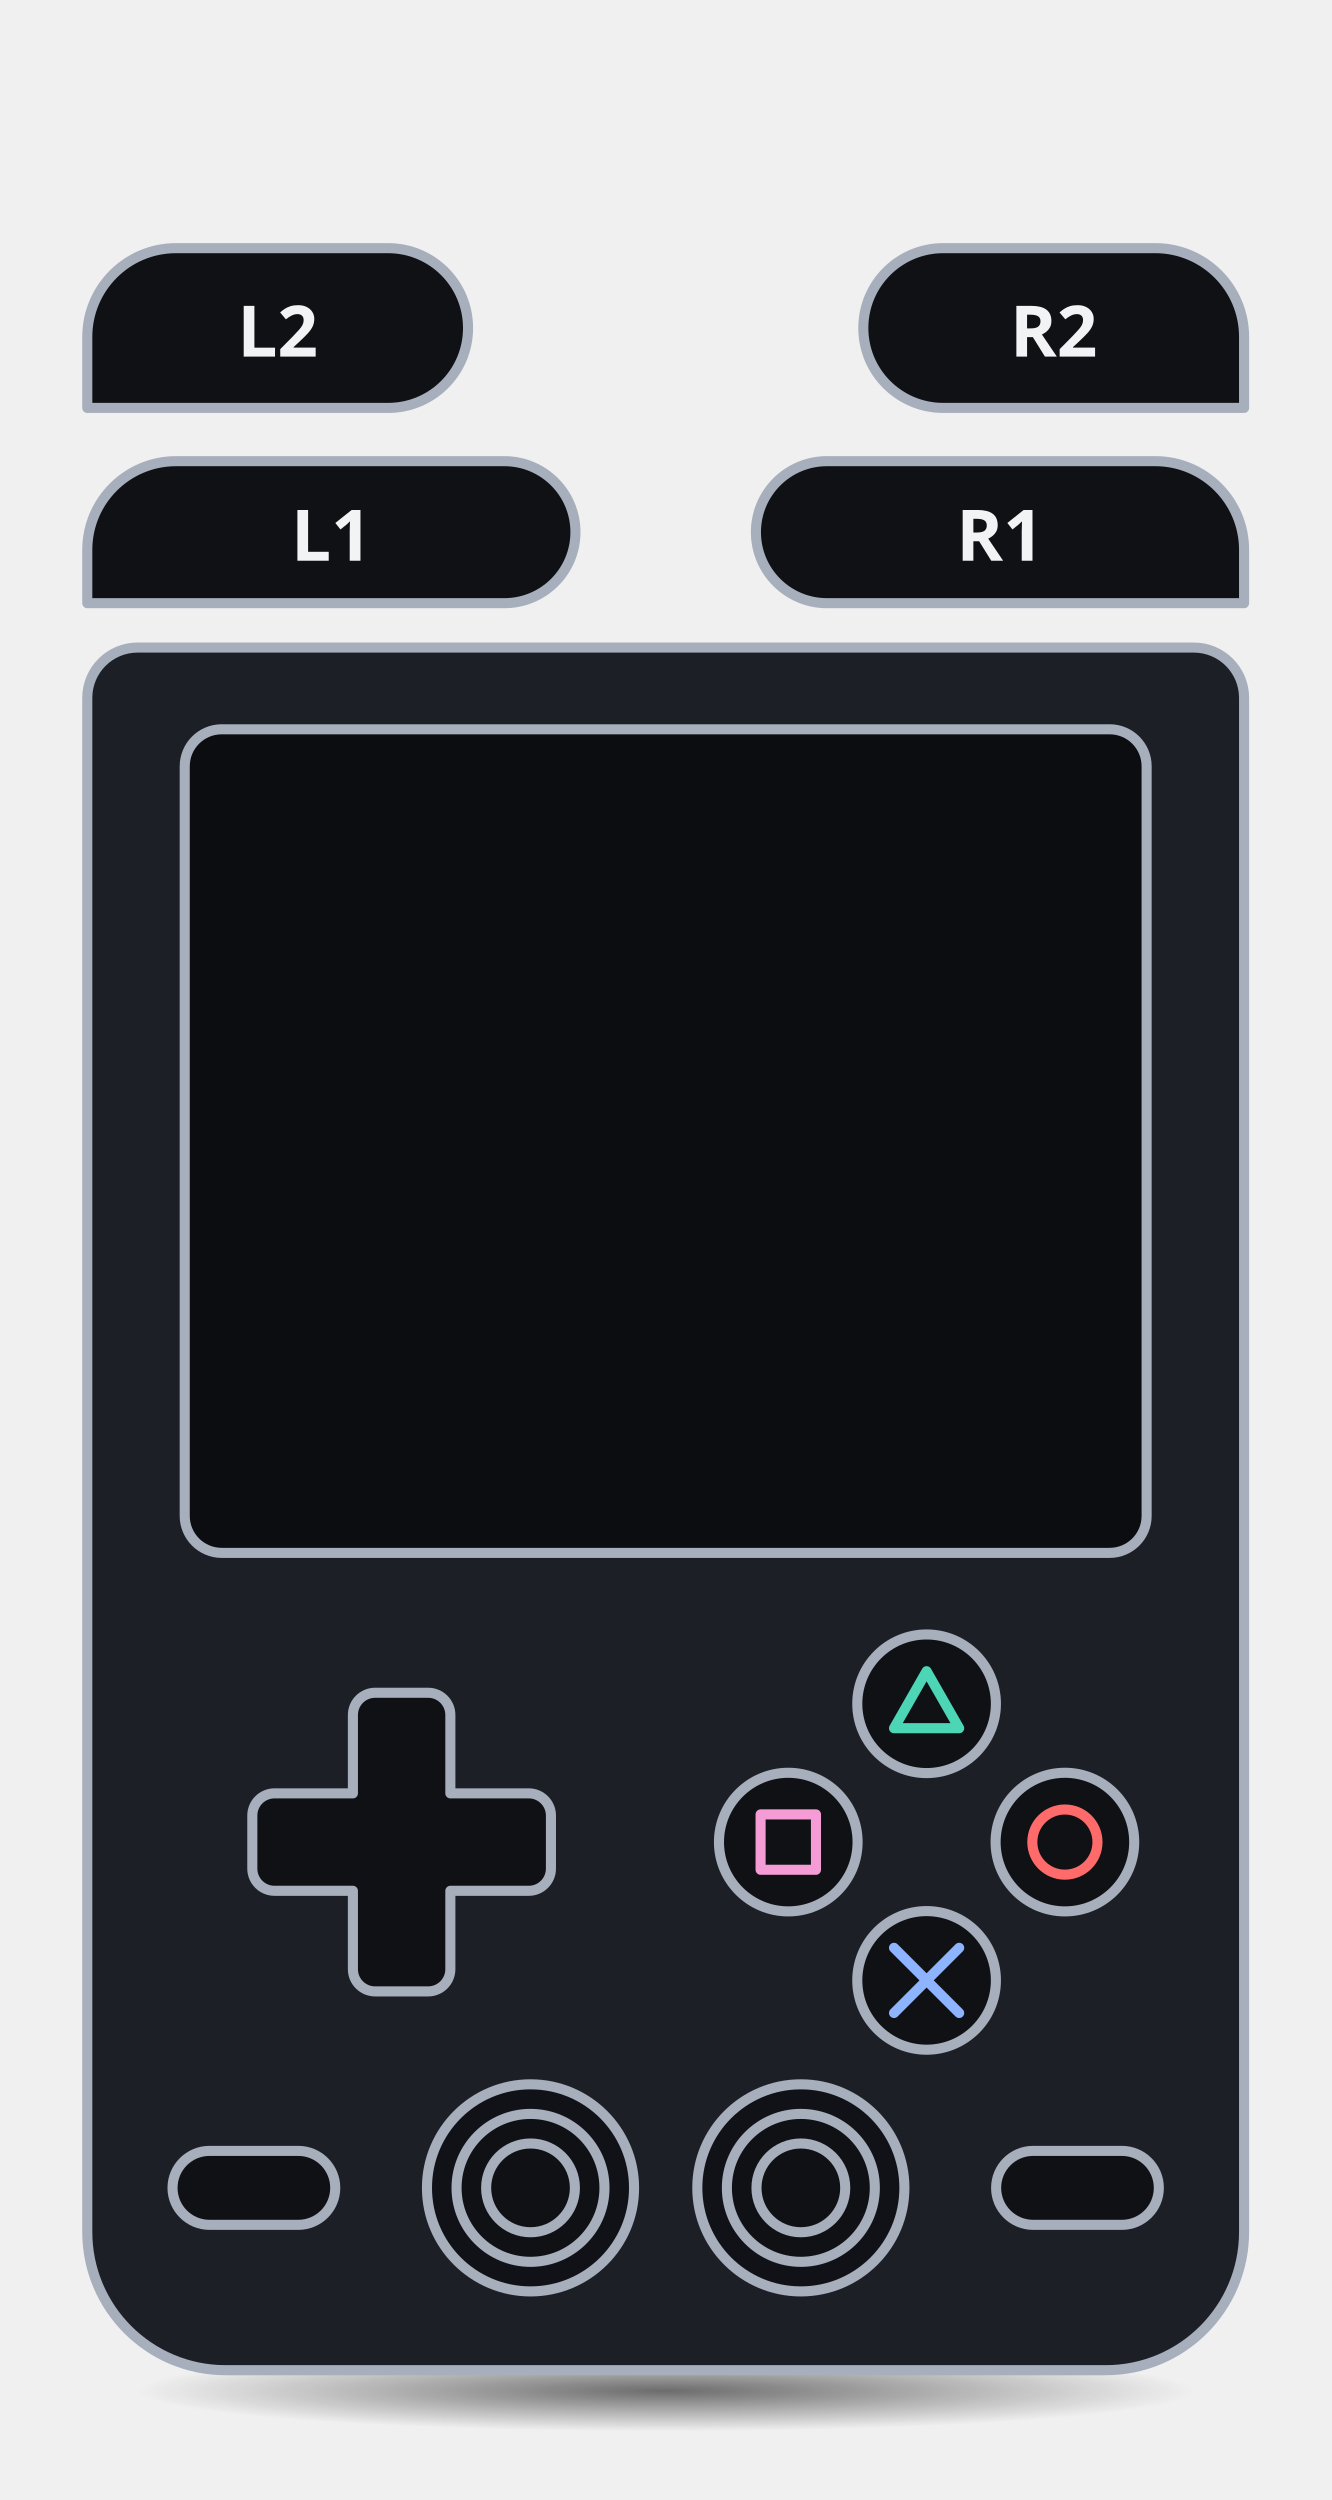
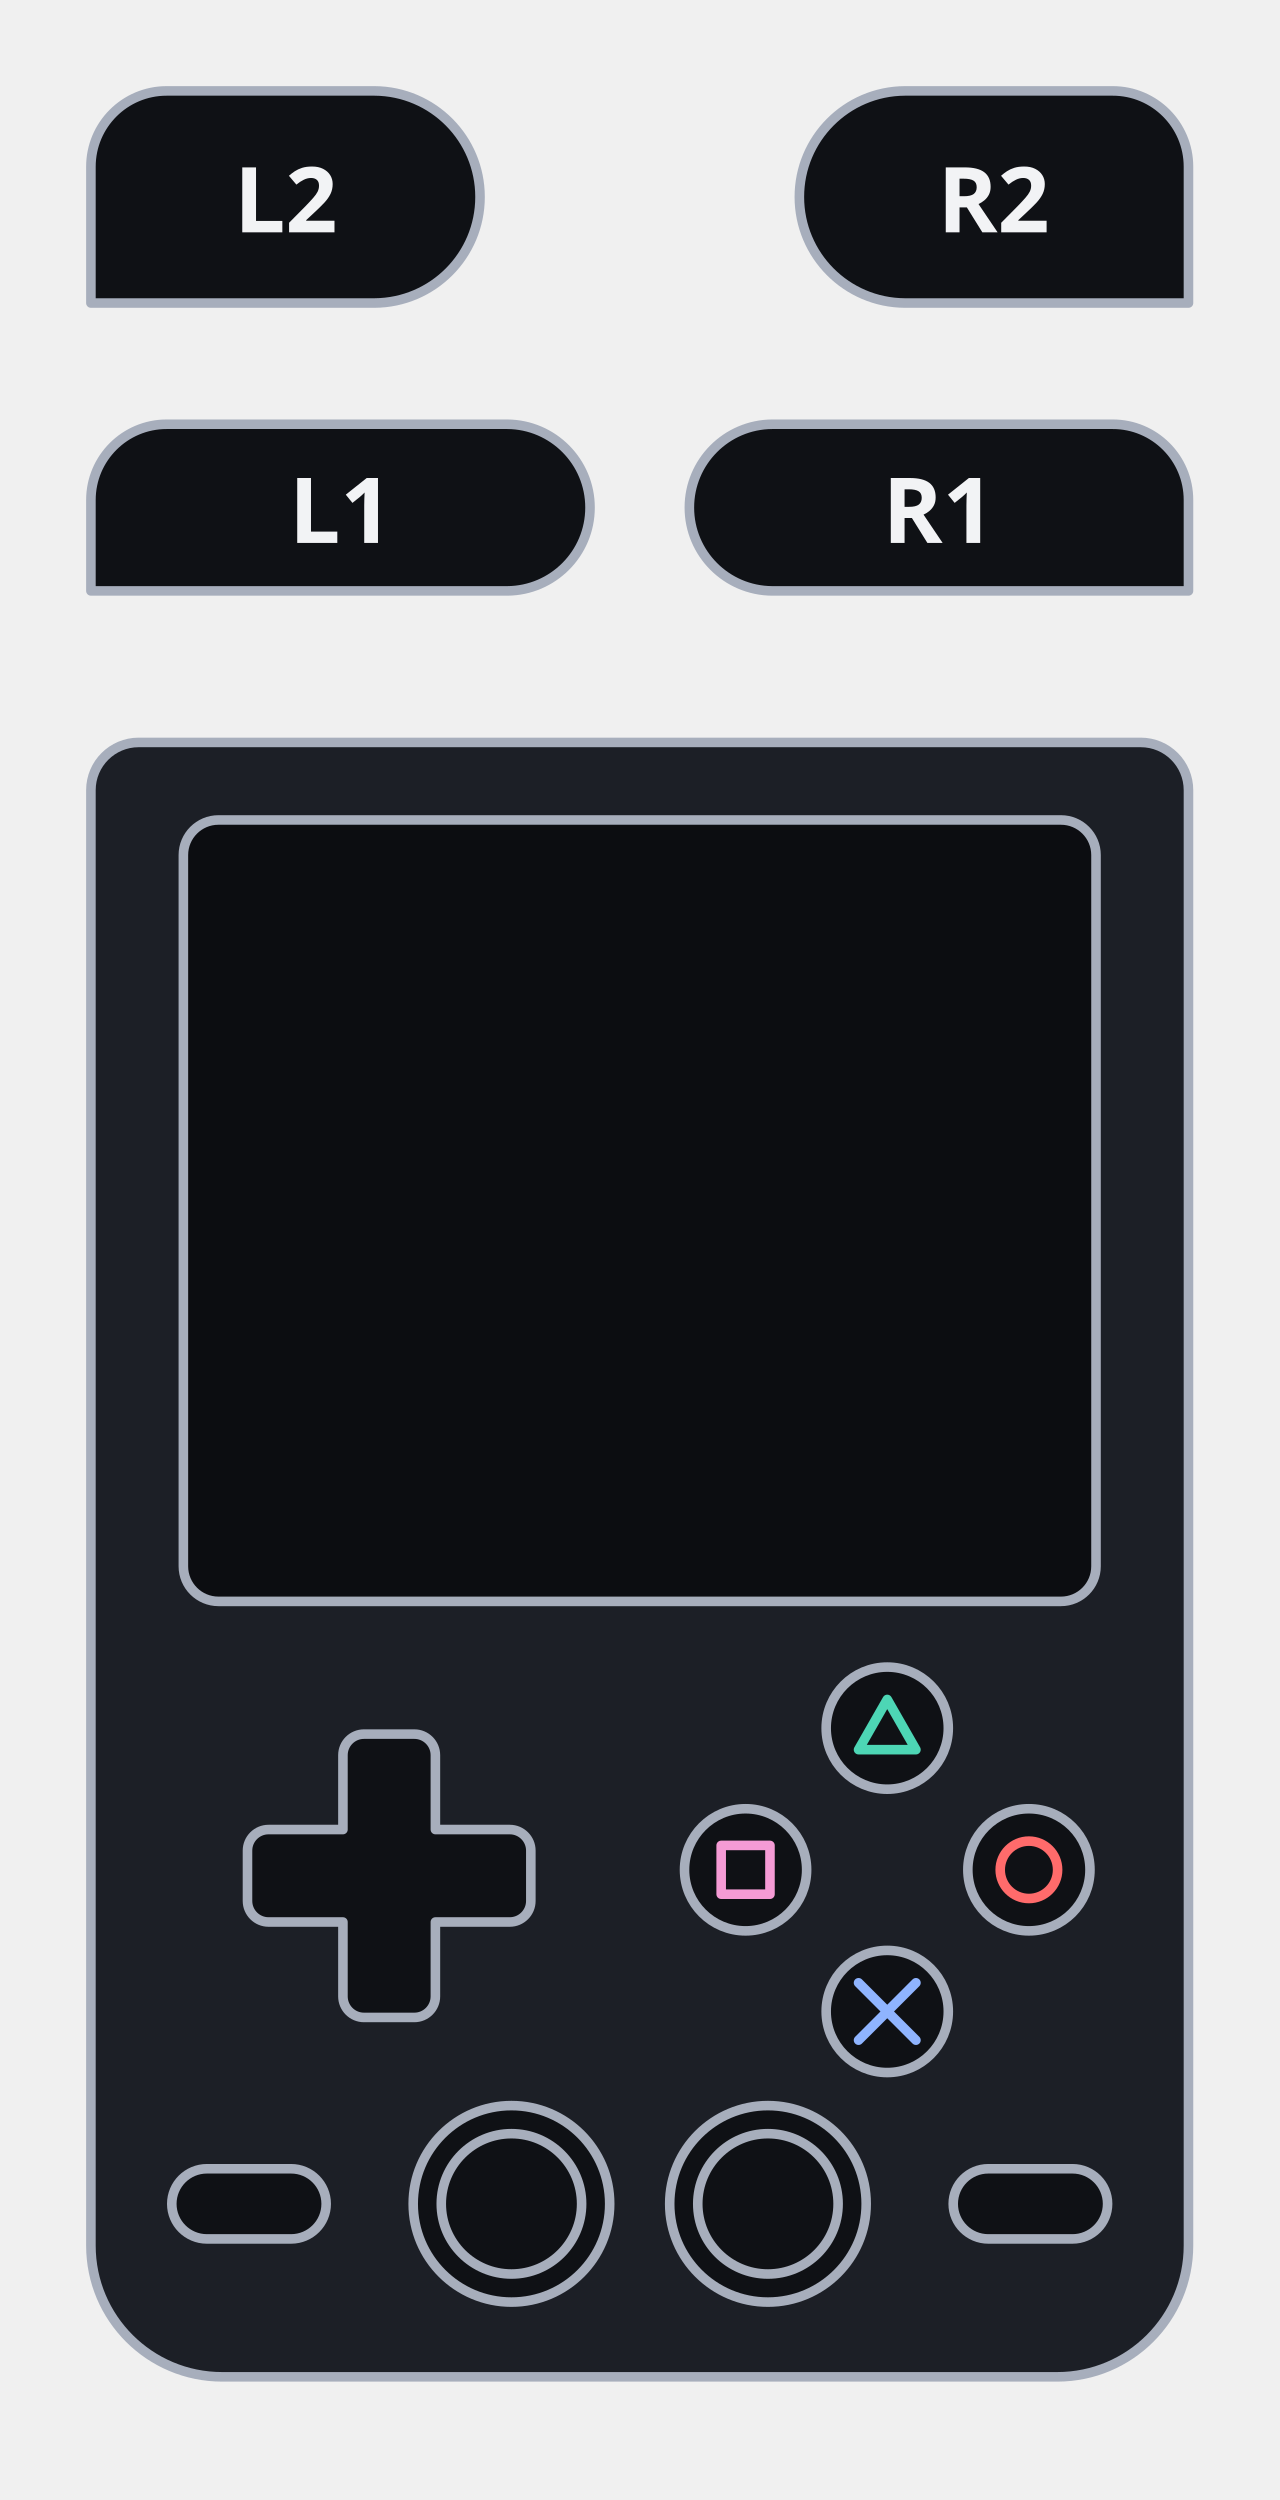
- <svg xmlns="http://www.w3.org/2000/svg" width="330" height="619.667" viewBox="0 -160 360 676" style="overflow:visible;display:block">
+ <svg xmlns="http://www.w3.org/2000/svg" width="334.232" height="653.113" viewBox="-2.309 -196.487 364.617 712.487" style="overflow:visible;display:block">
  <defs>
    <linearGradient id="pb" x1="0" y1="0" x2="0" y2="1">
      <stop offset="0" stop-color="#1C1F26" />
      <stop offset="1" stop-color="#1C1F26" />
    </linearGradient>
    <linearGradient id="rim" x1="0" y1="0" x2="0" y2="1">
-       <stop offset="0" stop-color="#fff" stop-opacity=".28" />
+       <stop offset="0" stop-color="#fff" stop-opacity=".16" />
      <stop offset=".35" stop-color="#fff" stop-opacity="0" />
    </linearGradient>
    <radialGradient id="floor">
      <stop offset="0" stop-color="#000" stop-opacity=".55" />
      <stop offset="1" stop-color="#000" stop-opacity="0" />
    </radialGradient>
  </defs>
-   <ellipse cx="180" cy="486.475" rx="143.98" ry="10.955" fill="url(#floor)" />
  <defs />
  <defs />
-   <path d="M37.2,15.1 H322.8 A13.6,13.6 0 0 1 336.4,28.7 V443.5 A37.4,37.4 0 0 1 299,480.9 H61 A37.4,37.4 0 0 1 23.6,443.5 V28.7 A13.6,13.6 0 0 1 37.2,15.1 Z" fill="url(#pb)" stroke="#A7AEBC" stroke-width="2.5" vector-effect="non-scaling-stroke" />
+   <path d="M37.2,15.1 H322.8 A13.6,13.6 0 0 1 336.4,28.7 V443.5 A37.4,37.4 0 0 1 299,480.9 H61 A37.4,37.4 0 0 1 23.6,443.5 V28.7 A13.6,13.6 0 0 1 37.2,15.1 Z" fill="#1C1F26" stroke="#A7AEBC" stroke-width="2.5" vector-effect="non-scaling-stroke" />
  <rect x="49.95" y="37.2" width="260.1" height="222.7" rx="10" fill="#0C0D11" stroke="#A7AEBC" stroke-width="2.5" vector-effect="non-scaling-stroke" />
-   <circle cx="143.45" cy="431.6" r="28" fill="#101218" stroke="#A7AEBC" stroke-width="2.5" vector-effect="non-scaling-stroke" />
+   <circle cx="143.45" cy="431.6" r="28" fill="#0F1115" stroke="#A7AEBC" stroke-width="2.5" vector-effect="non-scaling-stroke" />
  <mask id="LS_ring331m128" maskUnits="userSpaceOnUse" x="-5000" y="-5000" width="10000" height="10000">
    <rect x="-5000" y="-5000" width="10000" height="10000" fill="#fff" />
    <circle cx="143.45" cy="431.6" r="20" fill="#000" stroke="#000" stroke-width="7.636" stroke-linejoin="round" />
  </mask>
  <circle cx="143.45" cy="431.6" r="20" fill="none" stroke="#72D6E8" stroke-width="13.091" stroke-linejoin="round" mask="url(#LS_ring331m128)" class="hLS24" display="none" />
  <circle cx="143.45" cy="431.6" r="20" fill="#0F1115" stroke="#A7AEBC" stroke-width="2.5" vector-effect="non-scaling-stroke" class="p8x25" />
-   <circle cx="143.45" cy="431.6" r="12" fill="none" stroke="#A7AEBC" stroke-opacity="1" stroke-width="2.5" vector-effect="non-scaling-stroke" class="p8x26" />
-   <circle cx="216.55" cy="431.6" r="28" fill="#101218" stroke="#A7AEBC" stroke-width="2.5" vector-effect="non-scaling-stroke" />
+   <circle cx="216.55" cy="431.6" r="28" fill="#0F1115" stroke="#A7AEBC" stroke-width="2.5" vector-effect="non-scaling-stroke" />
  <mask id="RS_ring332m129" maskUnits="userSpaceOnUse" x="-5000" y="-5000" width="10000" height="10000">
    <rect x="-5000" y="-5000" width="10000" height="10000" fill="#fff" />
    <circle cx="216.55" cy="431.6" r="20" fill="#000" stroke="#000" stroke-width="7.636" stroke-linejoin="round" />
  </mask>
-   <circle cx="216.55" cy="431.6" r="20" fill="none" stroke="#72D6E8" stroke-width="13.091" stroke-linejoin="round" mask="url(#RS_ring332m129)" class="hRS27" display="none" />
-   <circle cx="216.55" cy="431.6" r="20" fill="#0F1115" stroke="#A7AEBC" stroke-width="2.5" vector-effect="non-scaling-stroke" class="p9x28" />
-   <circle cx="216.55" cy="431.6" r="12" fill="none" stroke="#A7AEBC" stroke-opacity="1" stroke-width="2.5" vector-effect="non-scaling-stroke" class="p9x29" />
+   <circle cx="216.55" cy="431.6" r="20" fill="none" stroke="#72D6E8" stroke-width="13.091" stroke-linejoin="round" mask="url(#RS_ring332m129)" class="hRS26" display="none" />
+   <circle cx="216.55" cy="431.6" r="20" fill="#0F1115" stroke="#A7AEBC" stroke-width="2.5" vector-effect="non-scaling-stroke" class="p9x27" />
  <clipPath id="dp290">
    <path d="M95.425,303.725 A6,6 0 0 1 101.425,297.725 H115.775 A6,6 0 0 1 121.775,303.725 V324.925 H142.975 A6,6 0 0 1 148.975,330.925 V345.275 A6,6 0 0 1 142.975,351.275 H121.775 V372.475 A6,6 0 0 1 115.775,378.475 H101.425 A6,6 0 0 1 95.425,372.475 V351.275 H74.225 A6,6 0 0 1 68.225,345.275 V330.925 A6,6 0 0 1 74.225,324.925 H95.425 Z" />
  </clipPath>
-   <path d="M95.425,303.725 A6,6 0 0 1 101.425,297.725 H115.775 A6,6 0 0 1 121.775,303.725 V324.925 H142.975 A6,6 0 0 1 148.975,330.925 V345.275 A6,6 0 0 1 142.975,351.275 H121.775 V372.475 A6,6 0 0 1 115.775,378.475 H101.425 A6,6 0 0 1 95.425,372.475 V351.275 H74.225 A6,6 0 0 1 68.225,345.275 V330.925 A6,6 0 0 1 74.225,324.925 H95.425 Z" fill="#0F1115" stroke="#A7AEBC" stroke-width="2.5" vector-effect="non-scaling-stroke" stroke-linejoin="round" class="hDup30" display="none" />
-   <rect x="95.425" y="297.725" width="26.35" height="27.2" fill="#72D6E8" clip-path="url(#dp290)" class="hDup31" display="none" />
-   <path d="M95.425,303.725 A6,6 0 0 1 101.425,297.725 H115.775 A6,6 0 0 1 121.775,303.725 V324.925 H142.975 A6,6 0 0 1 148.975,330.925 V345.275 A6,6 0 0 1 142.975,351.275 H121.775 V372.475 A6,6 0 0 1 115.775,378.475 H101.425 A6,6 0 0 1 95.425,372.475 V351.275 H74.225 A6,6 0 0 1 68.225,345.275 V330.925 A6,6 0 0 1 74.225,324.925 H95.425 Z" fill="#0F1115" stroke="#A7AEBC" stroke-width="2.5" vector-effect="non-scaling-stroke" stroke-linejoin="round" class="hDdown33" display="none" />
-   <rect x="95.425" y="351.275" width="26.35" height="27.2" fill="#72D6E8" clip-path="url(#dp290)" class="hDdown34" display="none" />
-   <path d="M95.425,303.725 A6,6 0 0 1 101.425,297.725 H115.775 A6,6 0 0 1 121.775,303.725 V324.925 H142.975 A6,6 0 0 1 148.975,330.925 V345.275 A6,6 0 0 1 142.975,351.275 H121.775 V372.475 A6,6 0 0 1 115.775,378.475 H101.425 A6,6 0 0 1 95.425,372.475 V351.275 H74.225 A6,6 0 0 1 68.225,345.275 V330.925 A6,6 0 0 1 74.225,324.925 H95.425 Z" fill="#0F1115" stroke="#A7AEBC" stroke-width="2.5" vector-effect="non-scaling-stroke" stroke-linejoin="round" class="hDleft36" display="none" />
-   <rect x="68.225" y="324.925" width="27.2" height="26.35" fill="#72D6E8" clip-path="url(#dp290)" class="hDleft37" display="none" />
-   <path d="M95.425,303.725 A6,6 0 0 1 101.425,297.725 H115.775 A6,6 0 0 1 121.775,303.725 V324.925 H142.975 A6,6 0 0 1 148.975,330.925 V345.275 A6,6 0 0 1 142.975,351.275 H121.775 V372.475 A6,6 0 0 1 115.775,378.475 H101.425 A6,6 0 0 1 95.425,372.475 V351.275 H74.225 A6,6 0 0 1 68.225,345.275 V330.925 A6,6 0 0 1 74.225,324.925 H95.425 Z" fill="#0F1115" stroke="#A7AEBC" stroke-width="2.5" vector-effect="non-scaling-stroke" stroke-linejoin="round" class="hDright39" display="none" />
-   <rect x="121.775" y="324.925" width="27.2" height="26.35" fill="#72D6E8" clip-path="url(#dp290)" class="hDright40" display="none" />
-   <path d="M95.425,303.725 A6,6 0 0 1 101.425,297.725 H115.775 A6,6 0 0 1 121.775,303.725 V324.925 H142.975 A6,6 0 0 1 148.975,330.925 V345.275 A6,6 0 0 1 142.975,351.275 H121.775 V372.475 A6,6 0 0 1 115.775,378.475 H101.425 A6,6 0 0 1 95.425,372.475 V351.275 H74.225 A6,6 0 0 1 68.225,345.275 V330.925 A6,6 0 0 1 74.225,324.925 H95.425 Z" fill="#0F1115" stroke="#A7AEBC" stroke-width="2.5" vector-effect="non-scaling-stroke" stroke-linejoin="round" class="p10x32" />
+   <path d="M95.425,303.725 A6,6 0 0 1 101.425,297.725 H115.775 A6,6 0 0 1 121.775,303.725 V324.925 H142.975 A6,6 0 0 1 148.975,330.925 V345.275 A6,6 0 0 1 142.975,351.275 H121.775 V372.475 A6,6 0 0 1 115.775,378.475 H101.425 A6,6 0 0 1 95.425,372.475 V351.275 H74.225 A6,6 0 0 1 68.225,345.275 V330.925 A6,6 0 0 1 74.225,324.925 H95.425 Z" fill="#0F1115" stroke="#A7AEBC" stroke-width="2.5" vector-effect="non-scaling-stroke" stroke-linejoin="round" class="hDup28" display="none" />
+   <rect x="95.425" y="297.725" width="26.35" height="27.2" fill="#72D6E8" clip-path="url(#dp290)" class="hDup29" display="none" />
+   <path d="M95.425,303.725 A6,6 0 0 1 101.425,297.725 H115.775 A6,6 0 0 1 121.775,303.725 V324.925 H142.975 A6,6 0 0 1 148.975,330.925 V345.275 A6,6 0 0 1 142.975,351.275 H121.775 V372.475 A6,6 0 0 1 115.775,378.475 H101.425 A6,6 0 0 1 95.425,372.475 V351.275 H74.225 A6,6 0 0 1 68.225,345.275 V330.925 A6,6 0 0 1 74.225,324.925 H95.425 Z" fill="#0F1115" stroke="#A7AEBC" stroke-width="2.5" vector-effect="non-scaling-stroke" stroke-linejoin="round" class="hDdown31" display="none" />
+   <rect x="95.425" y="351.275" width="26.35" height="27.2" fill="#72D6E8" clip-path="url(#dp290)" class="hDdown32" display="none" />
+   <path d="M95.425,303.725 A6,6 0 0 1 101.425,297.725 H115.775 A6,6 0 0 1 121.775,303.725 V324.925 H142.975 A6,6 0 0 1 148.975,330.925 V345.275 A6,6 0 0 1 142.975,351.275 H121.775 V372.475 A6,6 0 0 1 115.775,378.475 H101.425 A6,6 0 0 1 95.425,372.475 V351.275 H74.225 A6,6 0 0 1 68.225,345.275 V330.925 A6,6 0 0 1 74.225,324.925 H95.425 Z" fill="#0F1115" stroke="#A7AEBC" stroke-width="2.5" vector-effect="non-scaling-stroke" stroke-linejoin="round" class="hDleft34" display="none" />
+   <rect x="68.225" y="324.925" width="27.2" height="26.35" fill="#72D6E8" clip-path="url(#dp290)" class="hDleft35" display="none" />
+   <path d="M95.425,303.725 A6,6 0 0 1 101.425,297.725 H115.775 A6,6 0 0 1 121.775,303.725 V324.925 H142.975 A6,6 0 0 1 148.975,330.925 V345.275 A6,6 0 0 1 142.975,351.275 H121.775 V372.475 A6,6 0 0 1 115.775,378.475 H101.425 A6,6 0 0 1 95.425,372.475 V351.275 H74.225 A6,6 0 0 1 68.225,345.275 V330.925 A6,6 0 0 1 74.225,324.925 H95.425 Z" fill="#0F1115" stroke="#A7AEBC" stroke-width="2.5" vector-effect="non-scaling-stroke" stroke-linejoin="round" class="hDright37" display="none" />
+   <rect x="121.775" y="324.925" width="27.2" height="26.35" fill="#72D6E8" clip-path="url(#dp290)" class="hDright38" display="none" />
+   <path d="M95.425,303.725 A6,6 0 0 1 101.425,297.725 H115.775 A6,6 0 0 1 121.775,303.725 V324.925 H142.975 A6,6 0 0 1 148.975,330.925 V345.275 A6,6 0 0 1 142.975,351.275 H121.775 V372.475 A6,6 0 0 1 115.775,378.475 H101.425 A6,6 0 0 1 95.425,372.475 V351.275 H74.225 A6,6 0 0 1 68.225,345.275 V330.925 A6,6 0 0 1 74.225,324.925 H95.425 Z" fill="#0F1115" stroke="#A7AEBC" stroke-width="2.5" vector-effect="non-scaling-stroke" stroke-linejoin="round" class="p10x30" />
  <mask id="Y_ring326m123" maskUnits="userSpaceOnUse" x="-5000" y="-5000" width="10000" height="10000">
    <rect x="-5000" y="-5000" width="10000" height="10000" fill="#fff" />
-     <circle cx="250.55" cy="300.7" r="18.742" fill="#000" stroke="#000" stroke-width="7.636" stroke-linejoin="round" />
+     <circle cx="250.55" cy="296.025" r="17.404" fill="#000" stroke="#000" stroke-width="7.636" stroke-linejoin="round" />
  </mask>
-   <circle cx="250.55" cy="300.7" r="18.742" fill="none" stroke="#72D6E8" stroke-width="13.091" stroke-linejoin="round" mask="url(#Y_ring326m123)" class="hY9" display="none" />
-   <circle cx="250.55" cy="300.7" r="18.742" fill="#0F1115" stroke="#A7AEBC" stroke-width="2.5" vector-effect="non-scaling-stroke" class="p3x10" />
-   <path d="M250.55,291.891L259.359,307.307L241.741,307.307Z" fill="none" stroke="#4DD6B5" stroke-width="2.5" vector-effect="non-scaling-stroke" stroke-linejoin="round" class="p3x11" />
+   <circle cx="250.55" cy="296.025" r="17.404" fill="none" stroke="#72D6E8" stroke-width="13.091" stroke-linejoin="round" mask="url(#Y_ring326m123)" class="hY9" display="none" />
+   <circle cx="250.55" cy="296.025" r="17.404" fill="#0F1115" stroke="#A7AEBC" stroke-width="2.5" vector-effect="non-scaling-stroke" class="p3x10" />
+   <path d="M250.55,287.845L258.73,302.16L242.37,302.16Z" fill="none" stroke="#4DD6B5" stroke-width="2.5" vector-effect="non-scaling-stroke" stroke-linejoin="round" class="p3x11" />
  <mask id="X_ring325m122" maskUnits="userSpaceOnUse" x="-5000" y="-5000" width="10000" height="10000">
    <rect x="-5000" y="-5000" width="10000" height="10000" fill="#fff" />
-     <circle cx="213.15" cy="338.1" r="18.742" fill="#000" stroke="#000" stroke-width="7.636" stroke-linejoin="round" />
+     <circle cx="210.175" cy="336.4" r="17.404" fill="#000" stroke="#000" stroke-width="7.636" stroke-linejoin="round" />
  </mask>
-   <circle cx="213.15" cy="338.1" r="18.742" fill="none" stroke="#72D6E8" stroke-width="13.091" stroke-linejoin="round" mask="url(#X_ring325m122)" class="hX6" display="none" />
-   <circle cx="213.15" cy="338.1" r="18.742" fill="#0F1115" stroke="#A7AEBC" stroke-width="2.5" vector-effect="non-scaling-stroke" class="p2x7" />
-   <rect x="205.662" y="330.612" width="14.975" height="14.975" fill="none" stroke="#F59BD5" stroke-width="2.5" vector-effect="non-scaling-stroke" stroke-linejoin="round" class="p2x8" />
+   <circle cx="210.175" cy="336.4" r="17.404" fill="none" stroke="#72D6E8" stroke-width="13.091" stroke-linejoin="round" mask="url(#X_ring325m122)" class="hX6" display="none" />
+   <circle cx="210.175" cy="336.4" r="17.404" fill="#0F1115" stroke="#A7AEBC" stroke-width="2.5" vector-effect="non-scaling-stroke" class="p2x7" />
+   <rect x="203.222" y="329.447" width="13.906" height="13.906" fill="none" stroke="#F59BD5" stroke-width="2.5" vector-effect="non-scaling-stroke" stroke-linejoin="round" class="p2x8" />
  <mask id="B_ring324m121" maskUnits="userSpaceOnUse" x="-5000" y="-5000" width="10000" height="10000">
    <rect x="-5000" y="-5000" width="10000" height="10000" fill="#fff" />
-     <circle cx="287.95" cy="338.1" r="18.742" fill="#000" stroke="#000" stroke-width="7.636" stroke-linejoin="round" />
+     <circle cx="290.925" cy="336.4" r="17.404" fill="#000" stroke="#000" stroke-width="7.636" stroke-linejoin="round" />
  </mask>
-   <circle cx="287.95" cy="338.1" r="18.742" fill="none" stroke="#72D6E8" stroke-width="13.091" stroke-linejoin="round" mask="url(#B_ring324m121)" class="hB3" display="none" />
-   <circle cx="287.95" cy="338.1" r="18.742" fill="#0F1115" stroke="#A7AEBC" stroke-width="2.5" vector-effect="non-scaling-stroke" class="p1x4" />
-   <circle cx="287.95" cy="338.1" r="8.809" fill="none" stroke="#FF6B6B" stroke-width="2.5" vector-effect="non-scaling-stroke" class="p1x5" />
+   <circle cx="290.925" cy="336.4" r="17.404" fill="none" stroke="#72D6E8" stroke-width="13.091" stroke-linejoin="round" mask="url(#B_ring324m121)" class="hB3" display="none" />
+   <circle cx="290.925" cy="336.4" r="17.404" fill="#0F1115" stroke="#A7AEBC" stroke-width="2.5" vector-effect="non-scaling-stroke" class="p1x4" />
+   <circle cx="290.925" cy="336.4" r="8.18" fill="none" stroke="#FF6B6B" stroke-width="2.5" vector-effect="non-scaling-stroke" class="p1x5" />
  <mask id="A_ring323m120" maskUnits="userSpaceOnUse" x="-5000" y="-5000" width="10000" height="10000">
    <rect x="-5000" y="-5000" width="10000" height="10000" fill="#fff" />
-     <circle cx="250.55" cy="375.5" r="18.742" fill="#000" stroke="#000" stroke-width="7.636" stroke-linejoin="round" />
+     <circle cx="250.55" cy="376.775" r="17.404" fill="#000" stroke="#000" stroke-width="7.636" stroke-linejoin="round" />
  </mask>
-   <circle cx="250.55" cy="375.5" r="18.742" fill="none" stroke="#72D6E8" stroke-width="13.091" stroke-linejoin="round" mask="url(#A_ring323m120)" class="hA0" display="none" />
-   <circle cx="250.55" cy="375.5" r="18.742" fill="#0F1115" stroke="#A7AEBC" stroke-width="2.5" vector-effect="non-scaling-stroke" class="p0x1" />
-   <path d="M241.741,366.691L259.359,384.309M259.359,366.691L241.741,384.309" stroke="#8FB4FF" stroke-width="2.5" vector-effect="non-scaling-stroke" stroke-linecap="round" class="p0x2" />
+   <circle cx="250.55" cy="376.775" r="17.404" fill="none" stroke="#72D6E8" stroke-width="13.091" stroke-linejoin="round" mask="url(#A_ring323m120)" class="hA0" display="none" />
+   <circle cx="250.55" cy="376.775" r="17.404" fill="#0F1115" stroke="#A7AEBC" stroke-width="2.5" vector-effect="non-scaling-stroke" class="p0x1" />
+   <path d="M242.37,368.595L258.73,384.955M258.73,368.595L242.37,384.955" stroke="#8FB4FF" stroke-width="2.5" vector-effect="non-scaling-stroke" stroke-linecap="round" class="p0x2" />
  <mask id="SELECT_ring338m131" maskUnits="userSpaceOnUse" x="-5000" y="-5000" width="10000" height="10000">
    <rect x="-5000" y="-5000" width="10000" height="10000" fill="#fff" />
    <rect x="46.65" y="421.6" width="44" height="20" rx="10" fill="#000" stroke="#000" stroke-width="7.636" stroke-linejoin="round" />
  </mask>
-   <rect x="46.65" y="421.6" width="44" height="20" rx="10" fill="none" stroke="#72D6E8" stroke-width="13.091" stroke-linejoin="round" mask="url(#SELECT_ring338m131)" class="hSELECT44" display="none" />
-   <rect x="46.65" y="421.6" width="44" height="20" rx="10" fill="#0F1115" stroke="#A7AEBC" stroke-width="2.5" vector-effect="non-scaling-stroke" class="p15x45" />
+   <rect x="46.65" y="421.6" width="44" height="20" rx="10" fill="none" stroke="#72D6E8" stroke-width="13.091" stroke-linejoin="round" mask="url(#SELECT_ring338m131)" class="hSELECT42" display="none" />
+   <rect x="46.65" y="421.6" width="44" height="20" rx="10" fill="#0F1115" stroke="#A7AEBC" stroke-width="2.5" vector-effect="non-scaling-stroke" class="p15x43" />
  <mask id="START_ring337m130" maskUnits="userSpaceOnUse" x="-5000" y="-5000" width="10000" height="10000">
    <rect x="-5000" y="-5000" width="10000" height="10000" fill="#fff" />
    <rect x="269.35" y="421.6" width="44" height="20" rx="10" fill="#000" stroke="#000" stroke-width="7.636" stroke-linejoin="round" />
  </mask>
-   <rect x="269.35" y="421.6" width="44" height="20" rx="10" fill="none" stroke="#72D6E8" stroke-width="13.091" stroke-linejoin="round" mask="url(#START_ring337m130)" class="hSTART42" display="none" />
-   <rect x="269.35" y="421.6" width="44" height="20" rx="10" fill="#0F1115" stroke="#A7AEBC" stroke-width="2.5" vector-effect="non-scaling-stroke" class="p14x43" />
+   <rect x="269.35" y="421.6" width="44" height="20" rx="10" fill="none" stroke="#72D6E8" stroke-width="13.091" stroke-linejoin="round" mask="url(#START_ring337m130)" class="hSTART40" display="none" />
+   <rect x="269.35" y="421.6" width="44" height="20" rx="10" fill="#0F1115" stroke="#A7AEBC" stroke-width="2.5" vector-effect="non-scaling-stroke" class="p14x41" />
  <mask id="LB_ring327m124" maskUnits="userSpaceOnUse" x="-5000" y="-5000" width="10000" height="10000">
    <rect x="-5000" y="-5000" width="10000" height="10000" fill="#fff" />
-     <path d="M23.6,3.1 V-11.3 A24,24 0 0 1 47.6,-35.3 H136.4 A19.2,19.2 0 0 1 136.4,3.1 Z" fill="#000" stroke="#000" stroke-width="7.636" stroke-linejoin="round" />
+     <path d="M23.6,-28.081 V-53.99 A21.591,21.591 0 0 1 45.191,-75.58 H142.25 A23.75,23.75 0 0 1 142.25,-28.081 Z" fill="#000" stroke="#000" stroke-width="7.636" stroke-linejoin="round" />
  </mask>
-   <path d="M23.6,3.1 V-11.3 A24,24 0 0 1 47.6,-35.3 H136.4 A19.2,19.2 0 0 1 136.4,3.1 Z" fill="none" stroke="#72D6E8" stroke-width="13.091" stroke-linejoin="round" mask="url(#LB_ring327m124)" class="hLB12" display="none" />
-   <path d="M23.6,3.1 V-11.3 A24,24 0 0 1 47.6,-35.3 H136.4 A19.2,19.2 0 0 1 136.4,3.1 Z" fill="#0F1115" stroke="#A7AEBC" stroke-width="2.5" vector-effect="non-scaling-stroke" stroke-linejoin="round" class="p4x13" />
-   <text x="89.6" y="-15.1" fill="#F2F3F5" font-family="sans-serif" font-weight="700" font-size="19.2" text-anchor="middle" class="p4x14" dy="6.72">L1</text>
+   <path d="M23.6,-28.081 V-53.99 A21.591,21.591 0 0 1 45.191,-75.58 H142.25 A23.75,23.75 0 0 1 142.25,-28.081 Z" fill="none" stroke="#72D6E8" stroke-width="13.091" stroke-linejoin="round" mask="url(#LB_ring327m124)" class="hLB12" display="none" />
+   <path d="M23.6,-28.081 V-53.99 A21.591,21.591 0 0 1 45.191,-75.58 H142.25 A23.75,23.75 0 0 1 142.25,-28.081 Z" fill="#0F1115" stroke="#A7AEBC" stroke-width="2.5" vector-effect="non-scaling-stroke" stroke-linejoin="round" class="p4x13" />
+   <text x="94.8" y="-50.831" fill="#F2F3F5" font-family="sans-serif" font-weight="700" font-size="25.909" text-anchor="middle" class="p4x14" dy="9.07">L1</text>
  <mask id="LT_ring329m126" maskUnits="userSpaceOnUse" x="-5000" y="-5000" width="10000" height="10000">
    <rect x="-5000" y="-5000" width="10000" height="10000" fill="#fff" />
-     <path d="M23.6,-49.7 V-68.9 A24,24 0 0 1 47.6,-92.9 H104.96 A21.6,21.6 0 0 1 104.96,-49.7 Z" fill="#000" stroke="#000" stroke-width="7.636" stroke-linejoin="round" />
+     <path d="M23.6,-110.125 V-148.988 A21.591,21.591 0 0 1 45.191,-170.578 H104.445 A30.227,30.227 0 0 1 104.445,-110.125 Z" fill="#000" stroke="#000" stroke-width="7.636" stroke-linejoin="round" />
  </mask>
-   <path d="M23.6,-49.7 V-68.9 A24,24 0 0 1 47.6,-92.9 H104.96 A21.6,21.6 0 0 1 104.96,-49.7 Z" fill="none" stroke="#72D6E8" stroke-width="13.091" stroke-linejoin="round" mask="url(#LT_ring329m126)" class="hLT18" display="none" />
-   <path d="M23.6,-49.7 V-68.9 A24,24 0 0 1 47.6,-92.9 H104.96 A21.6,21.6 0 0 1 104.96,-49.7 Z" fill="#0F1115" stroke="#A7AEBC" stroke-width="2.5" vector-effect="non-scaling-stroke" stroke-linejoin="round" class="p6x19" />
-   <text x="75.08" y="-70.3" fill="#F2F3F5" font-family="sans-serif" font-weight="700" font-size="19.2" text-anchor="middle" class="p6x20" dy="6.72">L2</text>
+   <path d="M23.6,-110.125 V-148.988 A21.591,21.591 0 0 1 45.191,-170.578 H104.445 A30.227,30.227 0 0 1 104.445,-110.125 Z" fill="none" stroke="#72D6E8" stroke-width="13.091" stroke-linejoin="round" mask="url(#LT_ring329m126)" class="hLT18" display="none" />
+   <path d="M23.6,-110.125 V-148.988 A21.591,21.591 0 0 1 45.191,-170.578 H104.445 A30.227,30.227 0 0 1 104.445,-110.125 Z" fill="#0F1115" stroke="#A7AEBC" stroke-width="2.5" vector-effect="non-scaling-stroke" stroke-linejoin="round" class="p6x19" />
+   <text x="79.136" y="-139.352" fill="#F2F3F5" font-family="sans-serif" font-weight="700" font-size="25.909" text-anchor="middle" class="p6x20" dy="9.07">L2</text>
  <mask id="RB_ring328m125" maskUnits="userSpaceOnUse" x="-5000" y="-5000" width="10000" height="10000">
    <rect x="-5000" y="-5000" width="10000" height="10000" fill="#fff" />
-     <path d="M336.4,3.1 V-11.3 A24,24 0 0 0 312.4,-35.3 H223.6 A19.2,19.2 0 0 0 223.6,3.1 Z" fill="#000" stroke="#000" stroke-width="7.636" stroke-linejoin="round" />
+     <path d="M336.4,-28.081 V-53.99 A21.591,21.591 0 0 0 314.809,-75.58 H217.75 A23.75,23.75 0 0 0 217.75,-28.081 Z" fill="#000" stroke="#000" stroke-width="7.636" stroke-linejoin="round" />
  </mask>
-   <path d="M336.4,3.1 V-11.3 A24,24 0 0 0 312.4,-35.3 H223.6 A19.2,19.2 0 0 0 223.6,3.1 Z" fill="none" stroke="#72D6E8" stroke-width="13.091" stroke-linejoin="round" mask="url(#RB_ring328m125)" class="hRB15" display="none" />
-   <path d="M336.4,3.1 V-11.3 A24,24 0 0 0 312.4,-35.3 H223.6 A19.2,19.2 0 0 0 223.6,3.1 Z" fill="#0F1115" stroke="#A7AEBC" stroke-width="2.5" vector-effect="non-scaling-stroke" stroke-linejoin="round" class="p5x16" />
-   <text x="270.4" y="-15.1" fill="#F2F3F5" font-family="sans-serif" font-weight="700" font-size="19.2" text-anchor="middle" class="p5x17" dy="6.72">R1</text>
+   <path d="M336.4,-28.081 V-53.99 A21.591,21.591 0 0 0 314.809,-75.58 H217.75 A23.75,23.75 0 0 0 217.75,-28.081 Z" fill="none" stroke="#72D6E8" stroke-width="13.091" stroke-linejoin="round" mask="url(#RB_ring328m125)" class="hRB15" display="none" />
+   <path d="M336.4,-28.081 V-53.99 A21.591,21.591 0 0 0 314.809,-75.58 H217.75 A23.75,23.75 0 0 0 217.75,-28.081 Z" fill="#0F1115" stroke="#A7AEBC" stroke-width="2.5" vector-effect="non-scaling-stroke" stroke-linejoin="round" class="p5x16" />
+   <text x="265.2" y="-50.831" fill="#F2F3F5" font-family="sans-serif" font-weight="700" font-size="25.909" text-anchor="middle" class="p5x17" dy="9.07">R1</text>
  <mask id="RT_ring330m127" maskUnits="userSpaceOnUse" x="-5000" y="-5000" width="10000" height="10000">
    <rect x="-5000" y="-5000" width="10000" height="10000" fill="#fff" />
-     <path d="M336.4,-49.7 V-68.9 A24,24 0 0 0 312.4,-92.9 H255.04 A21.6,21.6 0 0 0 255.04,-49.7 Z" fill="#000" stroke="#000" stroke-width="7.636" stroke-linejoin="round" />
+     <path d="M336.4,-110.125 V-148.988 A21.591,21.591 0 0 0 314.809,-170.578 H255.555 A30.227,30.227 0 0 0 255.555,-110.125 Z" fill="#000" stroke="#000" stroke-width="7.636" stroke-linejoin="round" />
  </mask>
-   <path d="M336.4,-49.7 V-68.9 A24,24 0 0 0 312.4,-92.9 H255.04 A21.6,21.6 0 0 0 255.04,-49.7 Z" fill="none" stroke="#72D6E8" stroke-width="13.091" stroke-linejoin="round" mask="url(#RT_ring330m127)" class="hRT21" display="none" />
-   <path d="M336.4,-49.7 V-68.9 A24,24 0 0 0 312.4,-92.9 H255.04 A21.6,21.6 0 0 0 255.04,-49.7 Z" fill="#0F1115" stroke="#A7AEBC" stroke-width="2.5" vector-effect="non-scaling-stroke" stroke-linejoin="round" class="p7x22" />
-   <text x="284.92" y="-70.3" fill="#F2F3F5" font-family="sans-serif" font-weight="700" font-size="19.2" text-anchor="middle" class="p7x23" dy="6.72">R2</text>
+   <path d="M336.4,-110.125 V-148.988 A21.591,21.591 0 0 0 314.809,-170.578 H255.555 A30.227,30.227 0 0 0 255.555,-110.125 Z" fill="none" stroke="#72D6E8" stroke-width="13.091" stroke-linejoin="round" mask="url(#RT_ring330m127)" class="hRT21" display="none" />
+   <path d="M336.4,-110.125 V-148.988 A21.591,21.591 0 0 0 314.809,-170.578 H255.555 A30.227,30.227 0 0 0 255.555,-110.125 Z" fill="#0F1115" stroke="#A7AEBC" stroke-width="2.5" vector-effect="non-scaling-stroke" stroke-linejoin="round" class="p7x22" />
+   <text x="280.864" y="-139.352" fill="#F2F3F5" font-family="sans-serif" font-weight="700" font-size="25.909" text-anchor="middle" class="p7x23" dy="9.07">R2</text>
</svg>
